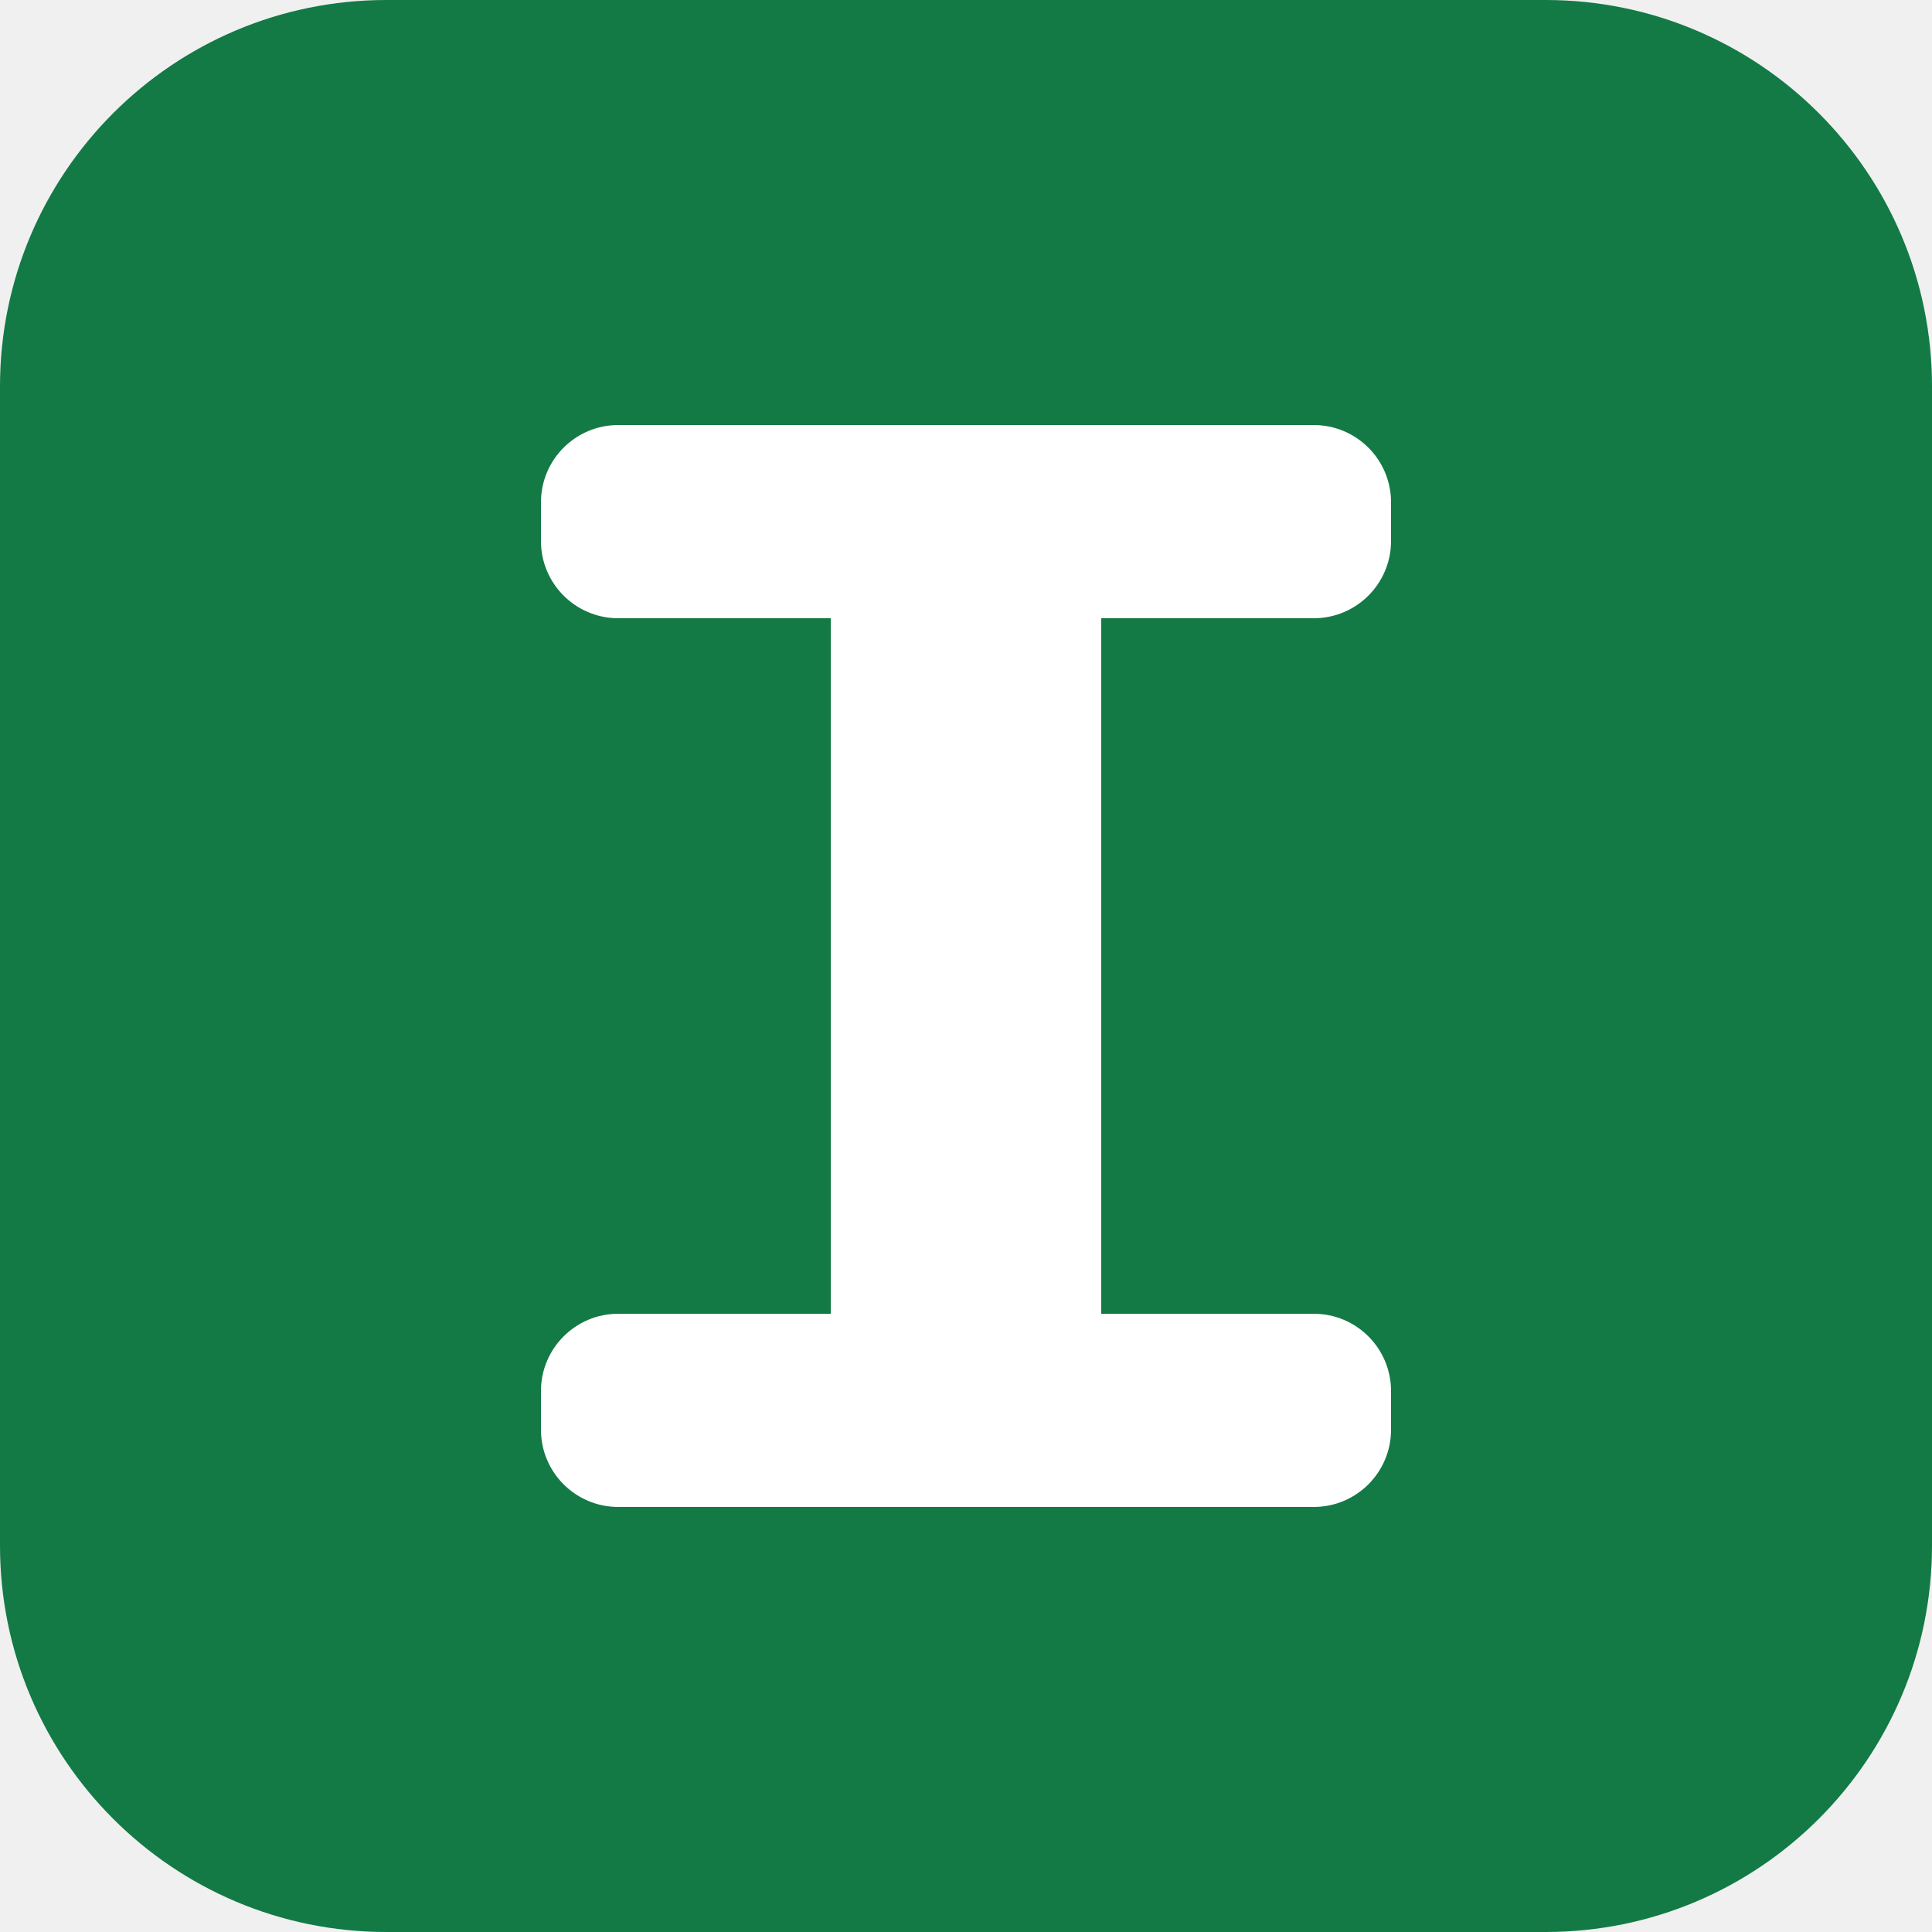
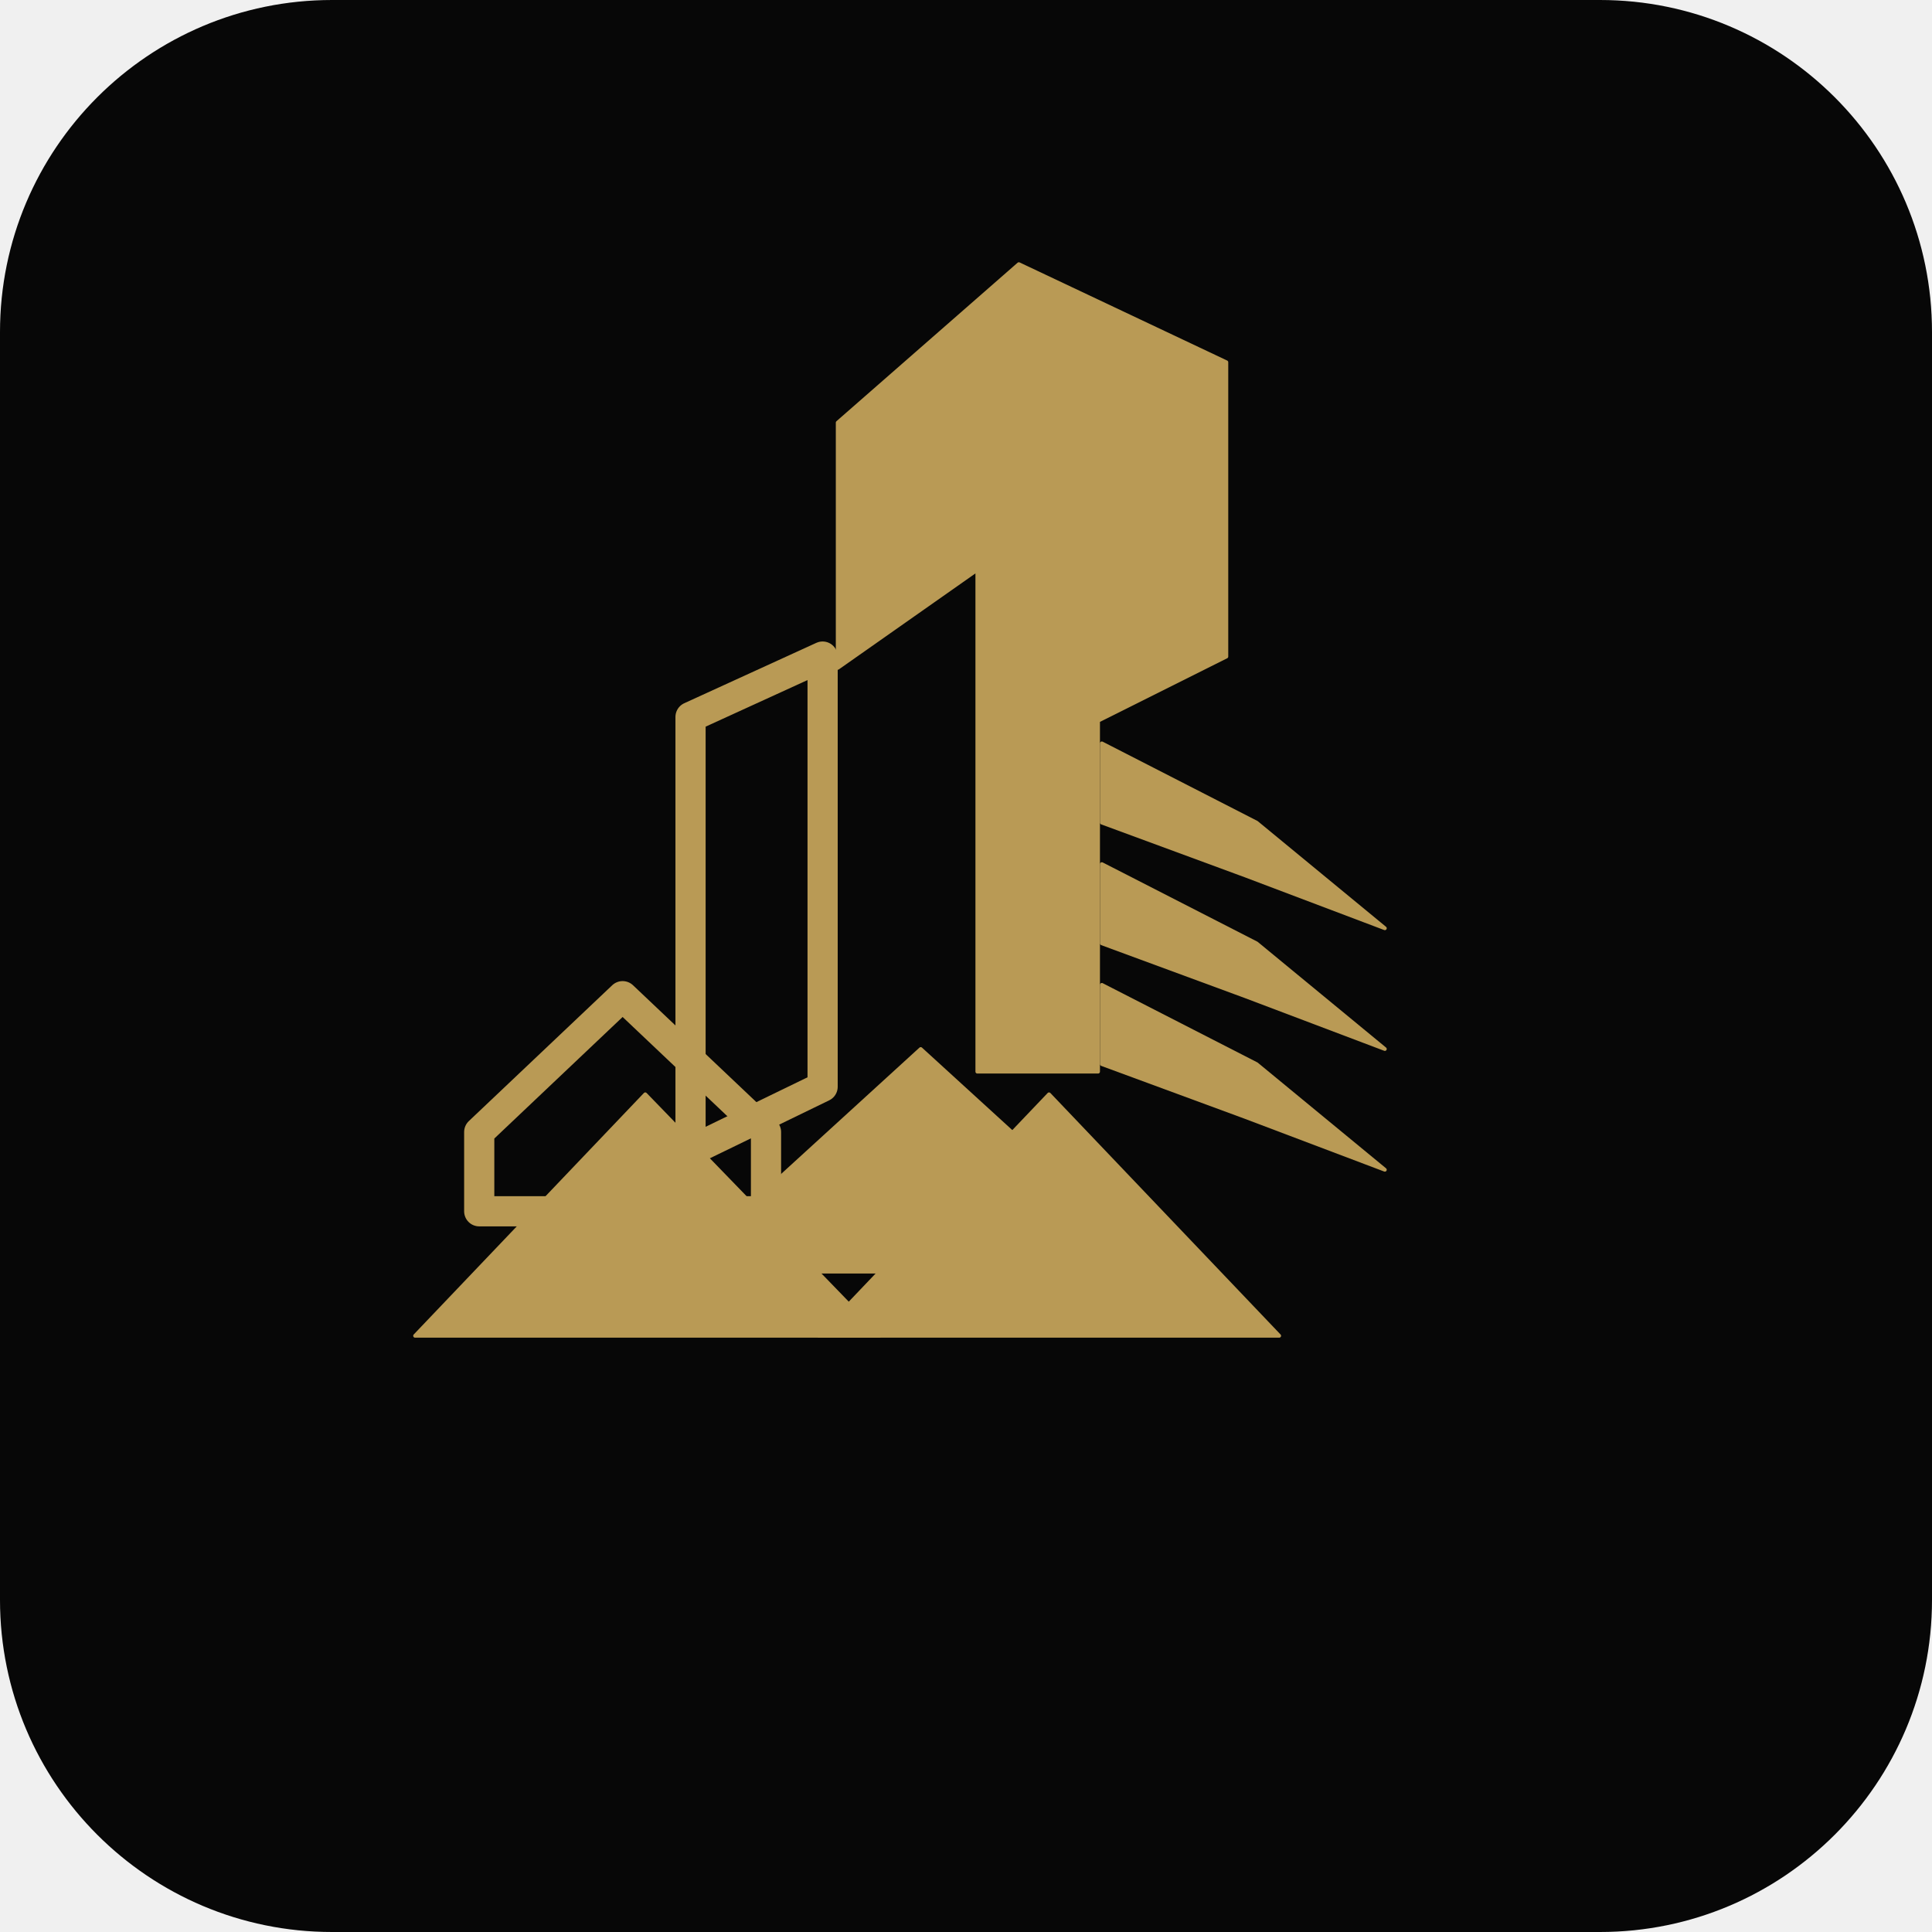
- <svg xmlns="http://www.w3.org/2000/svg" viewBox="0 0 100 100">
-   <rect width="100" height="100" rx="20" fill="#137a45" />
-   <rect x="28" y="22" width="44" height="10" rx="4" fill="#fff" />
-   <rect x="43" y="22" width="14" height="56" rx="4" fill="#fff" />
-   <rect x="28" y="68" width="44" height="10" rx="4" fill="#fff" />
+ <svg xmlns="http://www.w3.org/2000/svg" viewBox="0 0 512 512">
+   <rect width="512" height="512" rx="88" fill="#070707" />
+   <g fill="#b99a55" stroke="#b99a55" stroke-linejoin="round">
+     <path d="M222 112 L270 70 L325 96 L325 174 L291 191 L291 284 L259 284 L259 151 L222 177 Z" />
+     <path d="M183 190 L218 174 L218 288 L183 305 Z" fill="none" stroke-width="8" />
+     <path d="M292 197 L333 218 L367 246 L330 232 L292 218 Z" />
+     <path d="M292 229 L333 250 L367 278 L330 264 L292 250 Z" />
+     <path d="M292 261 L333 282 L367 310 L330 296 L292 282 Z" />
+     <path d="M127 300 L165 264 L203 300 L203 321 L127 321 Z" fill="none" stroke-width="8" />
+     <path d="M198 320 L244 278 L290 320 L290 337 L198 337 Z" />
+     <path d="M243 338 L278 305 L313 338 L313 350 L243 350 Z" />
+     <path d="M110 354 L171 290 L233 354 Z" fill="#b99a55" />
+     <path d="M217 354 L278 290 L339 354 Z" fill="#b99a55" />
+   </g>
</svg>
